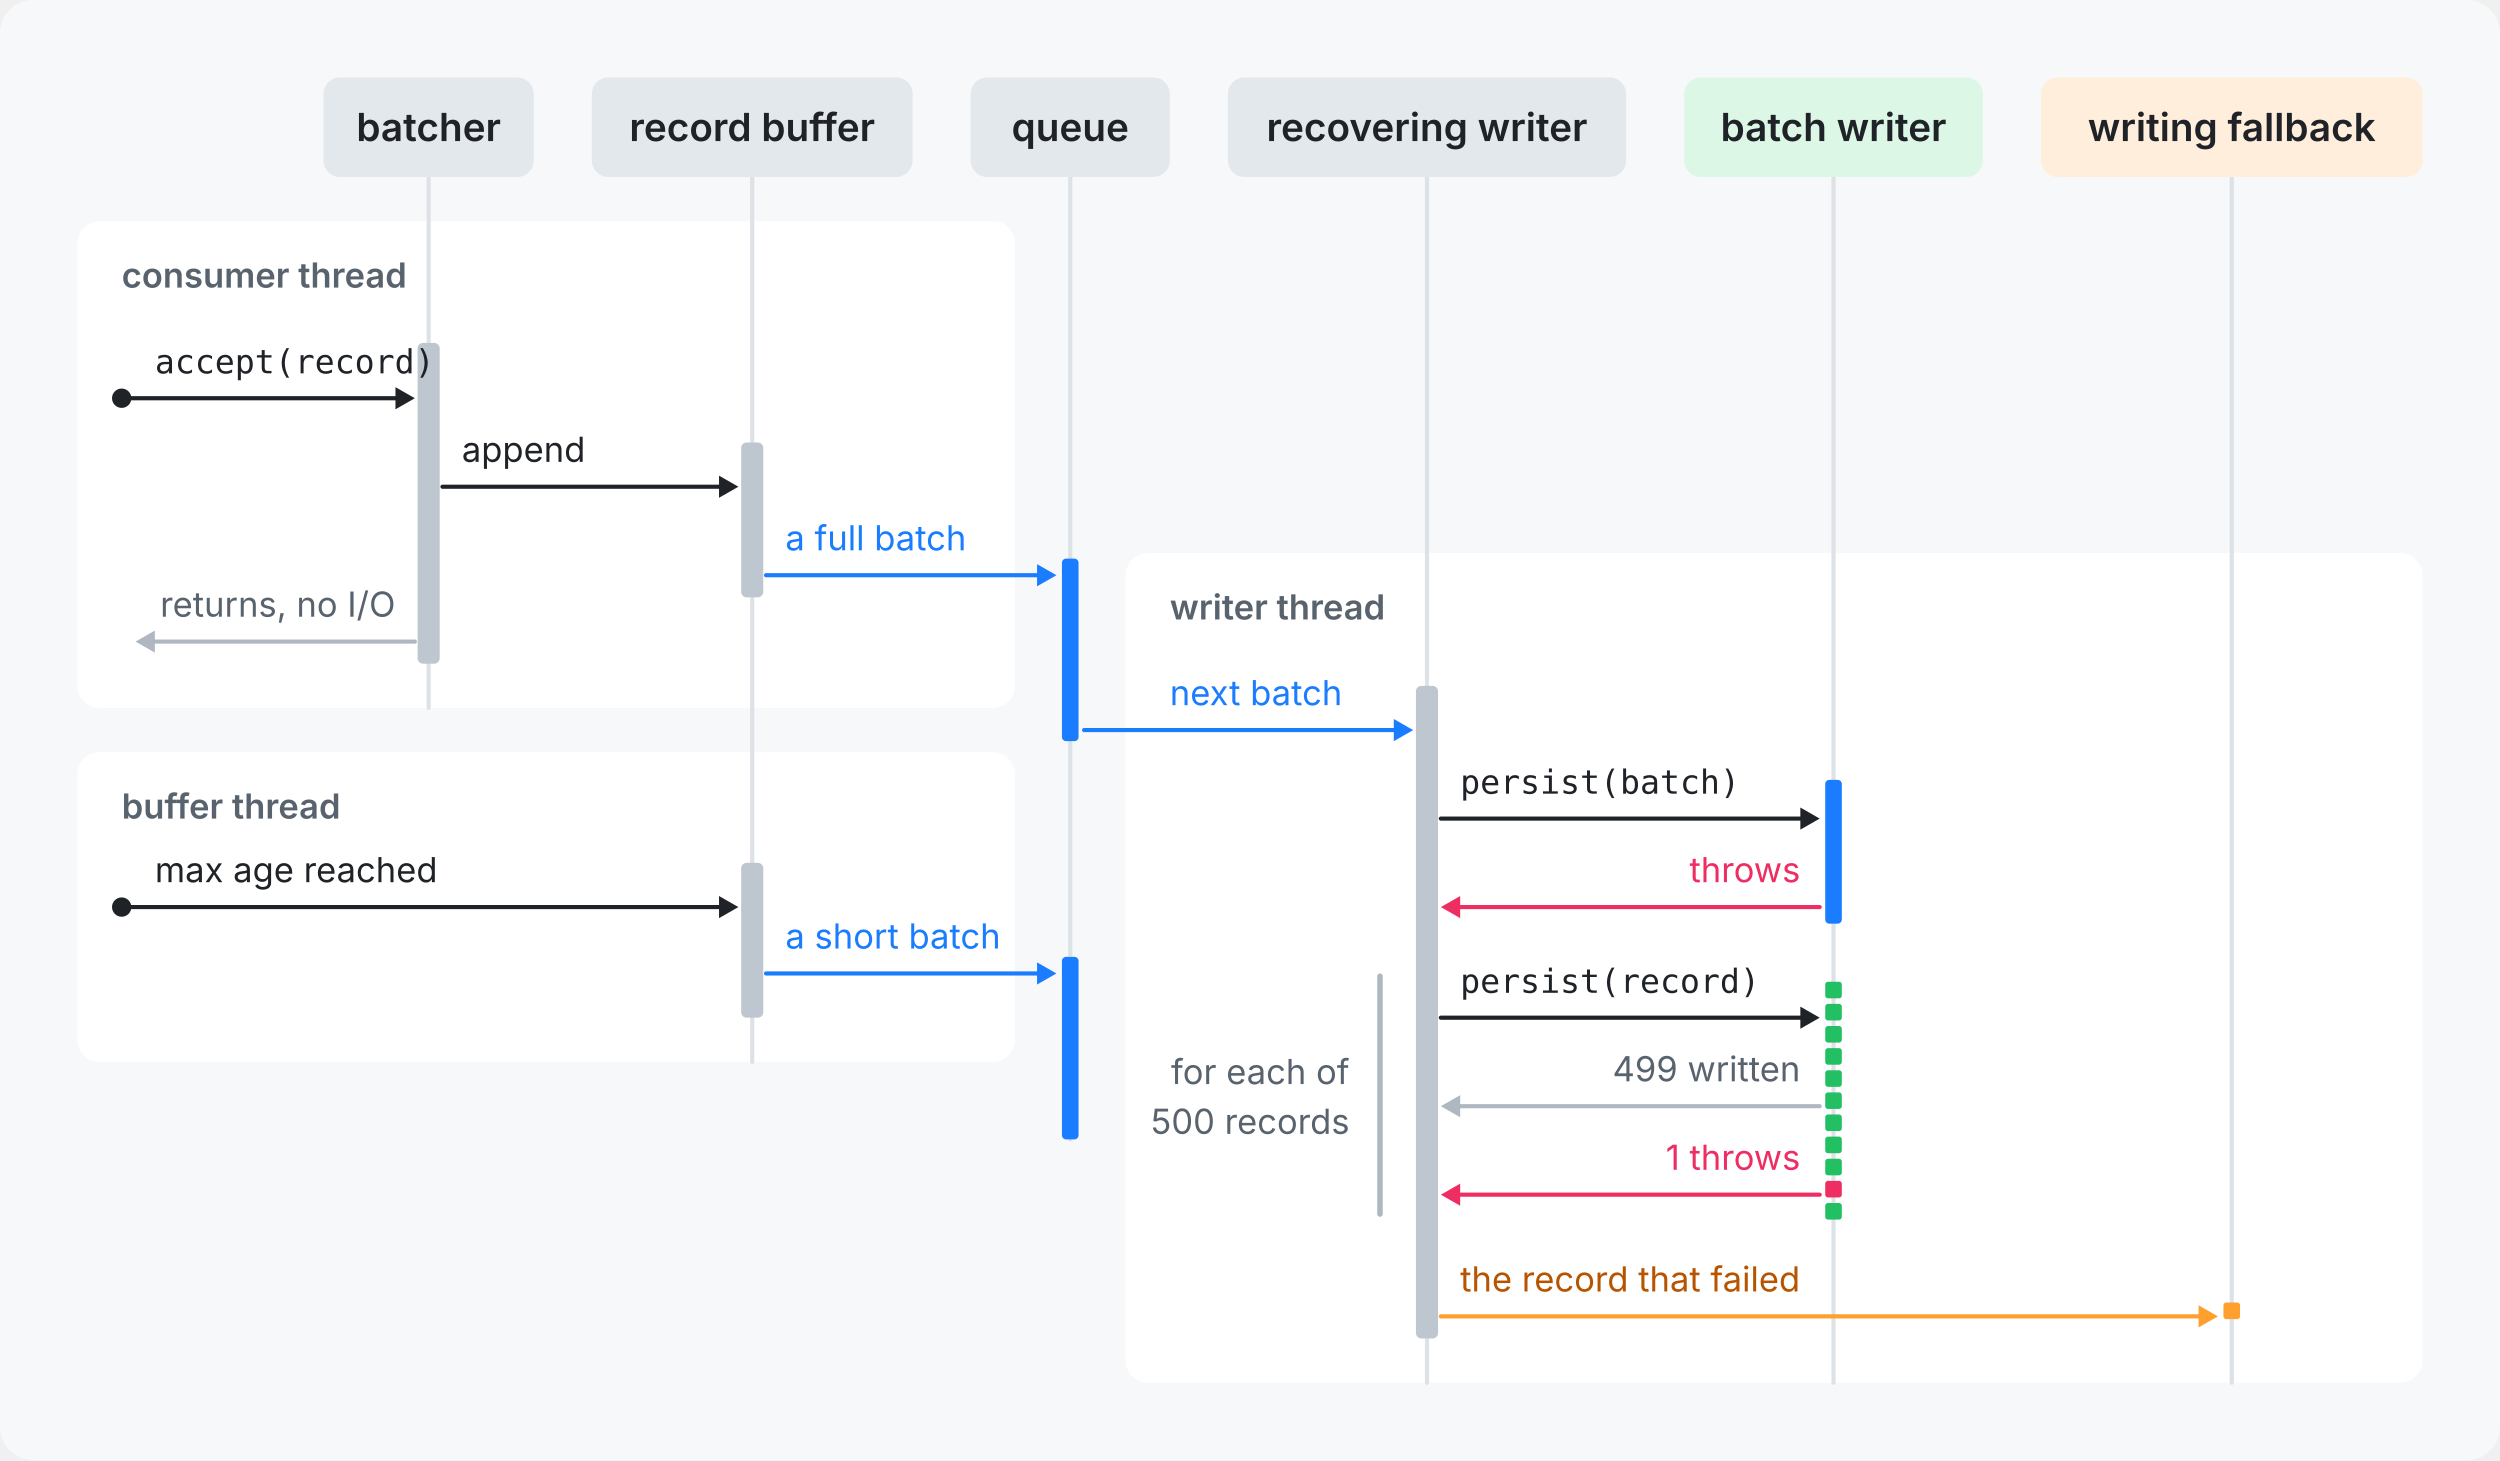
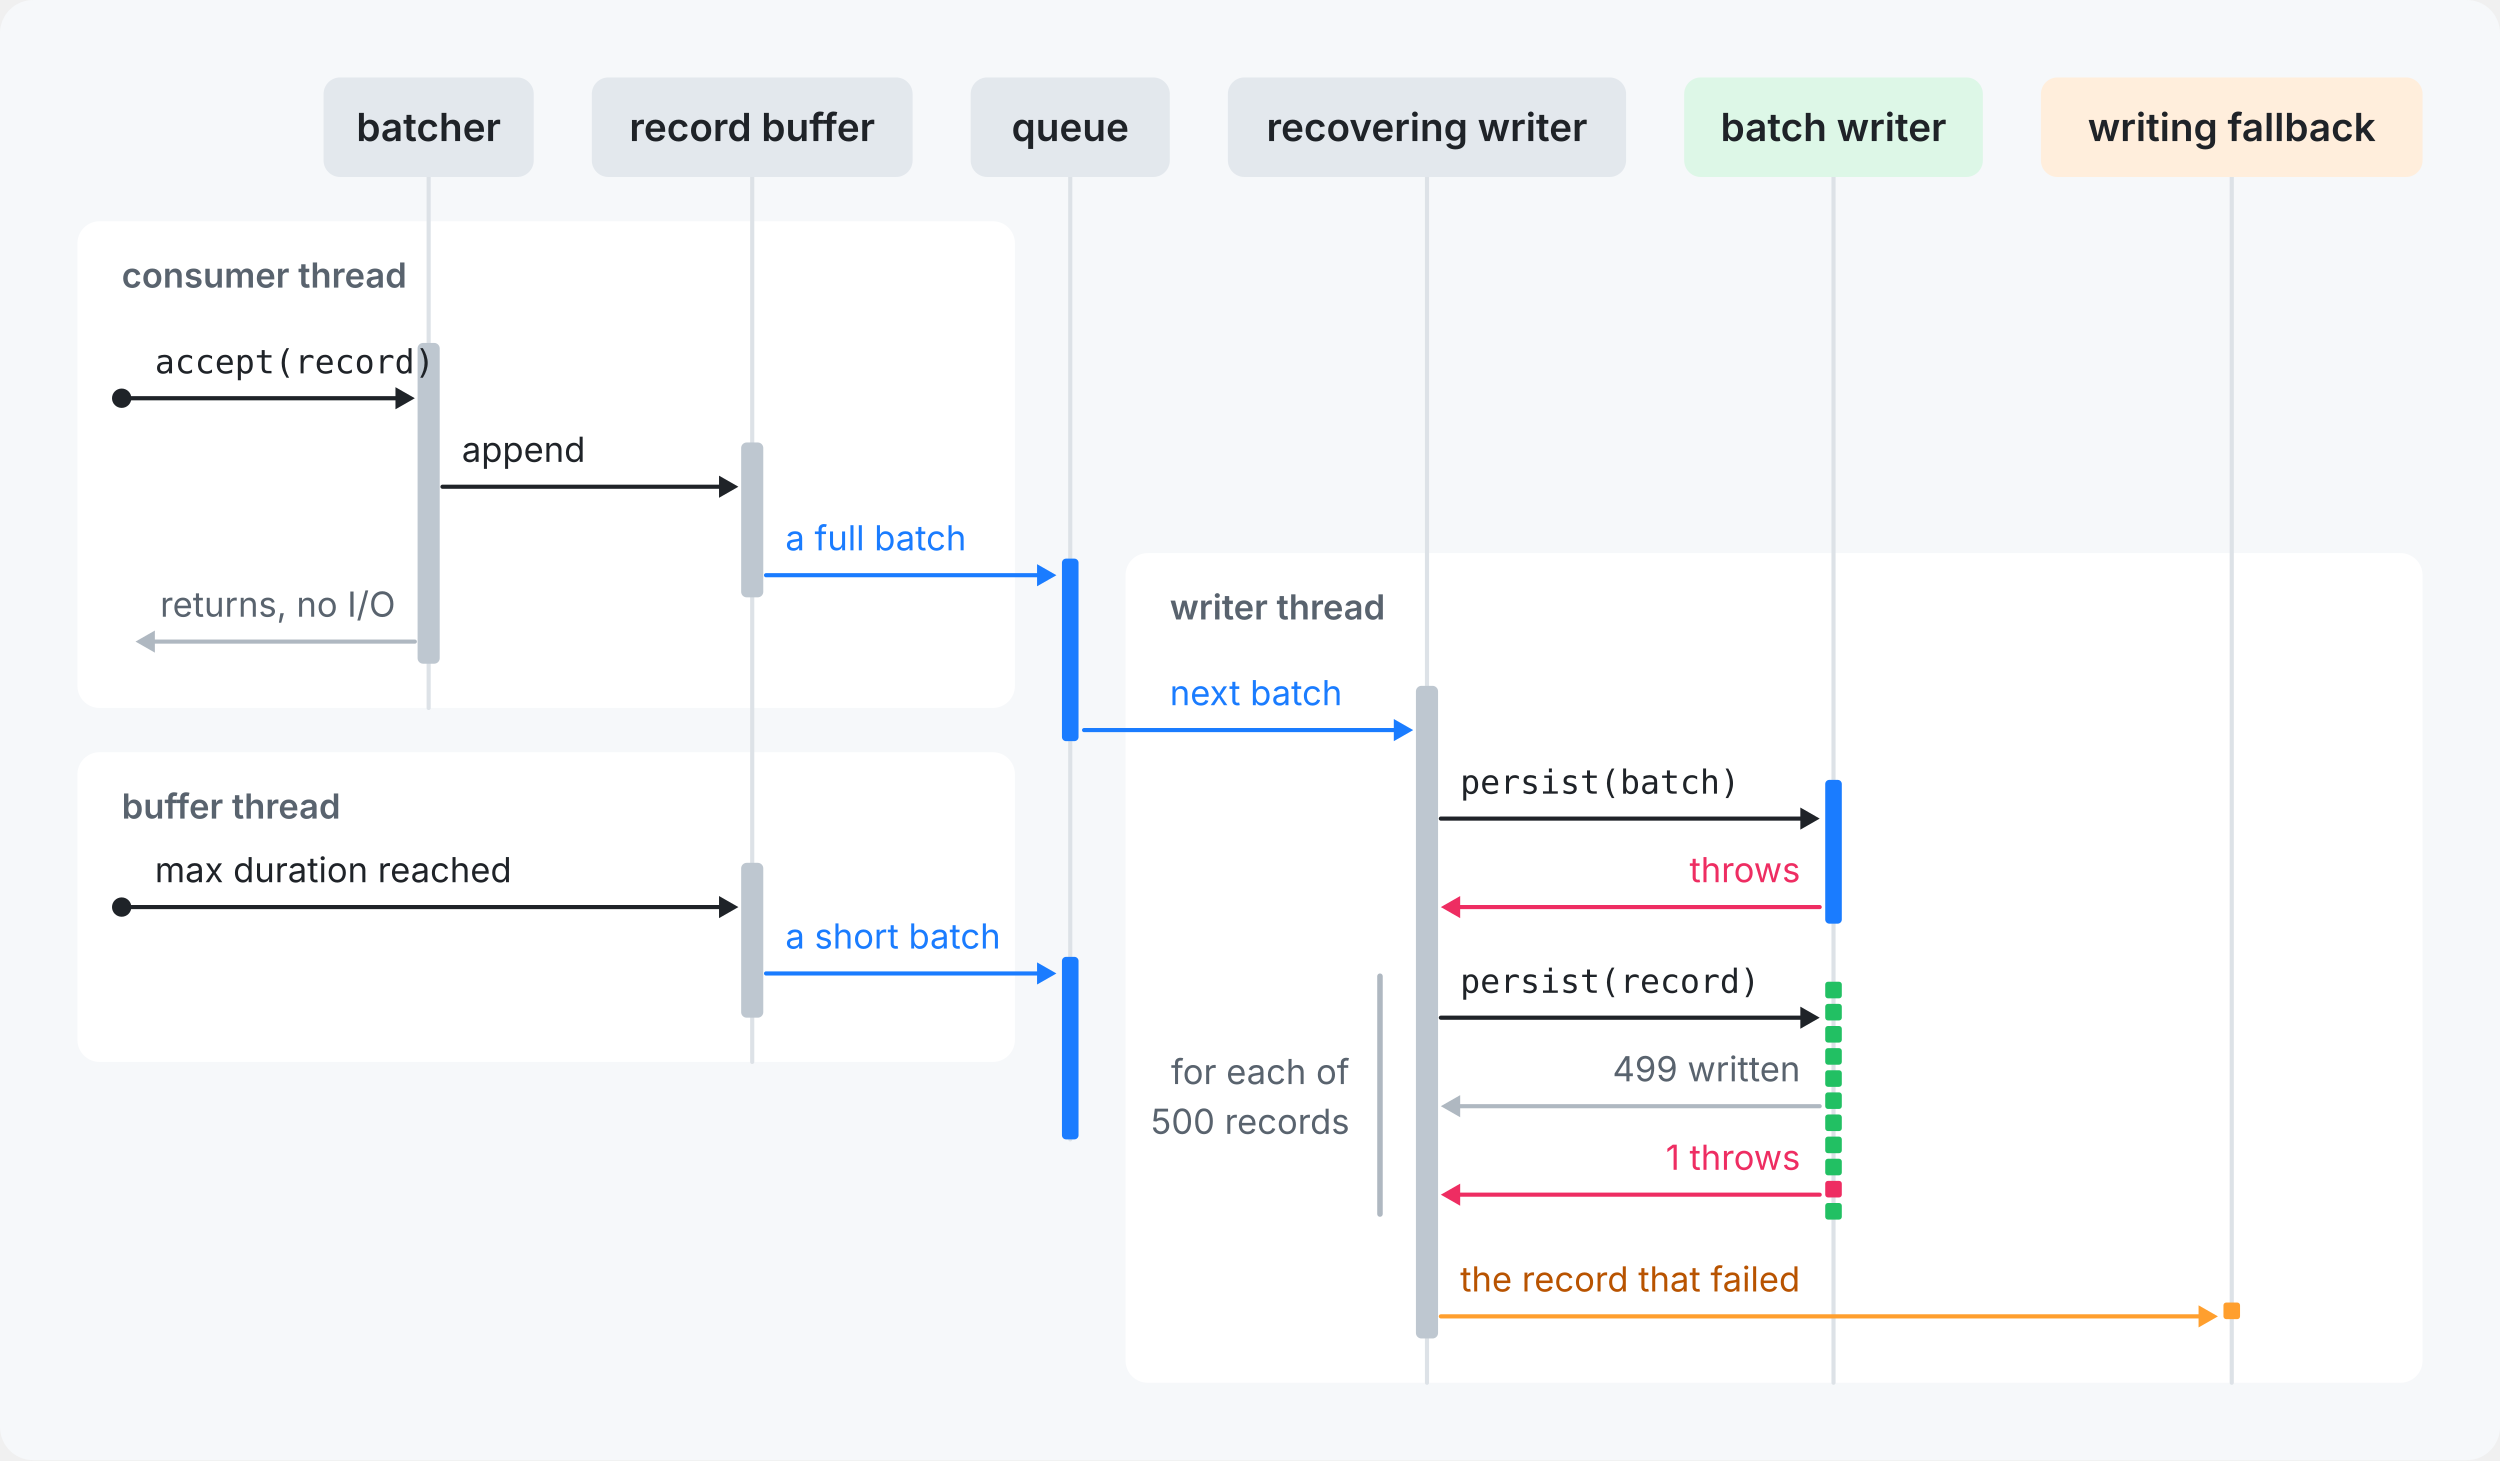
<svg xmlns="http://www.w3.org/2000/svg" viewBox="0 0 904 528" width="904" height="528" role="img">
  <rect width="904" height="528" rx="12" fill="#F6F8FA" />
  <g transform="translate(12,12)">
    <rect x="16.0" y="68.0" width="339.0" height="176.0" rx="8" fill="#FFFFFF" />
    <text x="32.0" y="92.0" font-family="-apple-system, BlinkMacSystemFont, 'Segoe UI', Inter, Helvetica, Arial, sans-serif" font-size="12.5" font-weight="600" fill="#59636E" text-anchor="start">consumer thread</text>
    <rect x="16.0" y="260.0" width="339.0" height="112.0" rx="8" fill="#FFFFFF" />
    <text x="32.0" y="284.0" font-family="-apple-system, BlinkMacSystemFont, 'Segoe UI', Inter, Helvetica, Arial, sans-serif" font-size="12.5" font-weight="600" fill="#59636E" text-anchor="start">buffer thread</text>
    <rect x="395.0" y="188.0" width="469.0" height="300.0" rx="8" fill="#FFFFFF" />
    <text x="411.0" y="212.0" font-family="-apple-system, BlinkMacSystemFont, 'Segoe UI', Inter, Helvetica, Arial, sans-serif" font-size="12.5" font-weight="600" fill="#59636E" text-anchor="start">writer thread</text>
    <path d="M143,52 L143,244" stroke="#DDE2E7" stroke-width="1.5" fill="none" stroke-linecap="round" stroke-linejoin="round" />
    <path d="M260.0,52 L260.0,372" stroke="#DDE2E7" stroke-width="1.5" fill="none" stroke-linecap="round" stroke-linejoin="round" />
    <path d="M375.0,52 L375.0,400" stroke="#DDE2E7" stroke-width="1.5" fill="none" stroke-linecap="round" stroke-linejoin="round" />
    <path d="M504.0,52 L504.0,488" stroke="#DDE2E7" stroke-width="1.5" fill="none" stroke-linecap="round" stroke-linejoin="round" />
    <path d="M651.0,52 L651.0,488" stroke="#DDE2E7" stroke-width="1.5" fill="none" stroke-linecap="round" stroke-linejoin="round" />
    <path d="M795.0,52 L795.0,488" stroke="#DDE2E7" stroke-width="1.5" fill="none" stroke-linecap="round" stroke-linejoin="round" />
    <rect x="105.0" y="16.0" width="76.0" height="36.0" rx="6" fill="#E3E8ED" />
    <text x="143.0" y="39.0" font-family="-apple-system, BlinkMacSystemFont, 'Segoe UI', Inter, Helvetica, Arial, sans-serif" font-size="14" font-weight="600" fill="#1F2328" text-anchor="middle">batcher</text>
    <rect x="202.0" y="16.0" width="116.0" height="36.0" rx="6" fill="#E3E8ED" />
    <text x="260.0" y="39.0" font-family="-apple-system, BlinkMacSystemFont, 'Segoe UI', Inter, Helvetica, Arial, sans-serif" font-size="14" font-weight="600" fill="#1F2328" text-anchor="middle">record buffer</text>
    <rect x="339.0" y="16.0" width="72.0" height="36.0" rx="6" fill="#E3E8ED" />
    <text x="375.0" y="39.0" font-family="-apple-system, BlinkMacSystemFont, 'Segoe UI', Inter, Helvetica, Arial, sans-serif" font-size="14" font-weight="600" fill="#1F2328" text-anchor="middle">queue</text>
    <rect x="432.0" y="16.0" width="144.0" height="36.0" rx="6" fill="#E3E8ED" />
    <text x="504.0" y="39.0" font-family="-apple-system, BlinkMacSystemFont, 'Segoe UI', Inter, Helvetica, Arial, sans-serif" font-size="14" font-weight="600" fill="#1F2328" text-anchor="middle">recovering writer</text>
    <rect x="597.0" y="16.0" width="108.0" height="36.0" rx="6" fill="#DDF7E7" />
    <text x="651.0" y="39.0" font-family="-apple-system, BlinkMacSystemFont, 'Segoe UI', Inter, Helvetica, Arial, sans-serif" font-size="14" font-weight="600" fill="#1F2328" text-anchor="middle">batch writer</text>
    <rect x="726.0" y="16.0" width="138.0" height="36.0" rx="6" fill="#FFEEDC" />
    <text x="795.0" y="39.0" font-family="-apple-system, BlinkMacSystemFont, 'Segoe UI', Inter, Helvetica, Arial, sans-serif" font-size="14" font-weight="600" fill="#1F2328" text-anchor="middle">writing fallback</text>
    <rect x="139.0" y="112.0" width="8.0" height="116.0" rx="2" fill="#BEC7D0" />
    <rect x="256.0" y="148.0" width="8.0" height="56.0" rx="2" fill="#BEC7D0" />
    <rect x="256.0" y="300.0" width="8.0" height="56.0" rx="2" fill="#BEC7D0" />
    <rect x="500.0" y="236.0" width="8.0" height="236.0" rx="2" fill="#BEC7D0" />
    <rect x="372.0" y="190.0" width="6.0" height="66.0" rx="1.5" fill="#1A7CFF" />
    <rect x="372.0" y="334.0" width="6.0" height="66.0" rx="1.5" fill="#1A7CFF" />
    <rect x="648.0" y="270.0" width="6.0" height="52.0" rx="1.5" fill="#1A7CFF" />
    <rect x="648.0" y="343.0" width="6.0" height="6.0" rx="1" fill="#22C063" />
    <rect x="648.0" y="351.0" width="6.0" height="6.0" rx="1" fill="#22C063" />
    <rect x="648.0" y="359.0" width="6.0" height="6.0" rx="1" fill="#22C063" />
    <rect x="648.0" y="367.0" width="6.0" height="6.0" rx="1" fill="#22C063" />
    <rect x="648.0" y="375.0" width="6.0" height="6.0" rx="1" fill="#22C063" />
    <rect x="648.0" y="383.0" width="6.0" height="6.0" rx="1" fill="#22C063" />
    <rect x="648.0" y="391.0" width="6.0" height="6.0" rx="1" fill="#22C063" />
    <rect x="648.0" y="399.0" width="6.0" height="6.0" rx="1" fill="#22C063" />
    <rect x="648.0" y="407.0" width="6.0" height="6.0" rx="1" fill="#22C063" />
    <rect x="648.0" y="415.0" width="6.0" height="6.0" rx="1" fill="#EE2D62" />
    <rect x="648.0" y="423.0" width="6.0" height="6.0" rx="1" fill="#22C063" />
    <rect x="792.0" y="459.0" width="6.0" height="6.0" rx="1" fill="#FF9F2E" />
    <circle cx="32" cy="132" r="3.5" fill="#1F2328" />
    <circle cx="32" cy="316" r="3.5" fill="#1F2328" />
    <path d="M32,132 L132,132" stroke="#1F2328" stroke-width="1.5" fill="none" stroke-linecap="round" stroke-linejoin="round" />
    <path d="M131,128 L138,132 L131,136 Z" fill="#1F2328" />
    <text x="44.0" y="123.0" font-family="ui-monospace, SFMono-Regular, 'SF Mono', Menlo, Consolas, monospace" font-size="12" font-weight="400" fill="#1F2328" text-anchor="start">accept(record)</text>
    <path d="M148,164 L249.0,164" stroke="#1F2328" stroke-width="1.5" fill="none" stroke-linecap="round" stroke-linejoin="round" />
    <path d="M248.0,160 L255.0,164 L248.0,168 Z" fill="#1F2328" />
    <text x="155.0" y="155.0" font-family="-apple-system, BlinkMacSystemFont, 'Segoe UI', Inter, Helvetica, Arial, sans-serif" font-size="12.5" font-weight="400" fill="#1F2328" text-anchor="start">append</text>
    <path d="M265.0,196 L364.0,196" stroke="#1A7CFF" stroke-width="1.5" fill="none" stroke-linecap="round" stroke-linejoin="round" />
    <path d="M363.0,192 L370.0,196 L363.0,200 Z" fill="#1A7CFF" />
    <text x="272.0" y="187.0" font-family="-apple-system, BlinkMacSystemFont, 'Segoe UI', Inter, Helvetica, Arial, sans-serif" font-size="12.5" font-weight="400" fill="#1A7CFF" text-anchor="start">a full batch</text>
    <path d="M138,220 L43,220" stroke="#AFB8C1" stroke-width="1.5" fill="none" stroke-linecap="round" stroke-linejoin="round" />
    <path d="M44,216 L37,220 L44,224 Z" fill="#AFB8C1" />
    <text x="131.0" y="211.0" font-family="-apple-system, BlinkMacSystemFont, 'Segoe UI', Inter, Helvetica, Arial, sans-serif" font-size="12.5" font-weight="400" fill="#59636E" text-anchor="end">returns, no I/O</text>
    <path d="M32,316 L249.0,316" stroke="#1F2328" stroke-width="1.5" fill="none" stroke-linecap="round" stroke-linejoin="round" />
    <path d="M248.0,312 L255.0,316 L248.0,320 Z" fill="#1F2328" />
-     <text x="44.0" y="307.0" font-family="-apple-system, BlinkMacSystemFont, 'Segoe UI', Inter, Helvetica, Arial, sans-serif" font-size="12.5" font-weight="400" fill="#1F2328" text-anchor="start">max age reached</text>
+     <text x="44.0" y="307.0" font-family="-apple-system, BlinkMacSystemFont, 'Segoe UI', Inter, Helvetica, Arial, sans-serif" font-size="12.5" font-weight="400" fill="#1F2328" text-anchor="start">max duration reached</text>
    <path d="M265.0,340 L364.0,340" stroke="#1A7CFF" stroke-width="1.5" fill="none" stroke-linecap="round" stroke-linejoin="round" />
    <path d="M363.0,336 L370.0,340 L363.0,344 Z" fill="#1A7CFF" />
    <text x="272.0" y="331.0" font-family="-apple-system, BlinkMacSystemFont, 'Segoe UI', Inter, Helvetica, Arial, sans-serif" font-size="12.5" font-weight="400" fill="#1A7CFF" text-anchor="start">a short batch</text>
    <path d="M380.0,252 L493.0,252" stroke="#1A7CFF" stroke-width="1.5" fill="none" stroke-linecap="round" stroke-linejoin="round" />
    <path d="M492.0,248 L499.0,252 L492.0,256 Z" fill="#1A7CFF" />
    <text x="411.0" y="243.0" font-family="-apple-system, BlinkMacSystemFont, 'Segoe UI', Inter, Helvetica, Arial, sans-serif" font-size="12.5" font-weight="400" fill="#1A7CFF" text-anchor="start">next batch</text>
    <path d="M509.0,284 L640.0,284" stroke="#1F2328" stroke-width="1.5" fill="none" stroke-linecap="round" stroke-linejoin="round" />
    <path d="M639.0,280 L646.0,284 L639.0,288 Z" fill="#1F2328" />
    <text x="516.0" y="275.0" font-family="ui-monospace, SFMono-Regular, 'SF Mono', Menlo, Consolas, monospace" font-size="12" font-weight="400" fill="#1F2328" text-anchor="start">persist(batch)</text>
    <path d="M646.0,316 L515.0,316" stroke="#EE2D62" stroke-width="1.5" fill="none" stroke-linecap="round" stroke-linejoin="round" />
    <path d="M516.0,312 L509.0,316 L516.0,320 Z" fill="#EE2D62" />
    <text x="639.0" y="307.0" font-family="-apple-system, BlinkMacSystemFont, 'Segoe UI', Inter, Helvetica, Arial, sans-serif" font-size="12.5" font-weight="400" fill="#EE2D62" text-anchor="end">throws</text>
    <rect x="486.0" y="340.0" width="2.0" height="88.0" rx="1" fill="#AFB8C1" />
    <text x="476.0" y="380.0" font-family="-apple-system, BlinkMacSystemFont, 'Segoe UI', Inter, Helvetica, Arial, sans-serif" font-size="12.5" font-weight="400" fill="#59636E" text-anchor="end">for each of</text>
    <text x="476.0" y="398.0" font-family="-apple-system, BlinkMacSystemFont, 'Segoe UI', Inter, Helvetica, Arial, sans-serif" font-size="12.5" font-weight="400" fill="#59636E" text-anchor="end">500 records</text>
    <path d="M509.0,356 L640.0,356" stroke="#1F2328" stroke-width="1.5" fill="none" stroke-linecap="round" stroke-linejoin="round" />
    <path d="M639.0,352 L646.0,356 L639.0,360 Z" fill="#1F2328" />
    <text x="516.0" y="347.0" font-family="ui-monospace, SFMono-Regular, 'SF Mono', Menlo, Consolas, monospace" font-size="12" font-weight="400" fill="#1F2328" text-anchor="start">persist(record)</text>
    <path d="M646.0,388 L515.0,388" stroke="#AFB8C1" stroke-width="1.5" fill="none" stroke-linecap="round" stroke-linejoin="round" />
    <path d="M516.0,384 L509.0,388 L516.0,392 Z" fill="#AFB8C1" />
    <text x="639.0" y="379.0" font-family="-apple-system, BlinkMacSystemFont, 'Segoe UI', Inter, Helvetica, Arial, sans-serif" font-size="12.5" font-weight="400" fill="#59636E" text-anchor="end">499 written</text>
    <path d="M646.0,420 L515.0,420" stroke="#EE2D62" stroke-width="1.5" fill="none" stroke-linecap="round" stroke-linejoin="round" />
    <path d="M516.0,416 L509.0,420 L516.0,424 Z" fill="#EE2D62" />
    <text x="639.0" y="411.0" font-family="-apple-system, BlinkMacSystemFont, 'Segoe UI', Inter, Helvetica, Arial, sans-serif" font-size="12.5" font-weight="400" fill="#EE2D62" text-anchor="end">1 throws</text>
    <path d="M509.0,464 L784.0,464" stroke="#FF9F2E" stroke-width="1.5" fill="none" stroke-linecap="round" stroke-linejoin="round" />
    <path d="M783.0,460 L790.0,464 L783.0,468 Z" fill="#FF9F2E" />
    <text x="516.0" y="455.0" font-family="-apple-system, BlinkMacSystemFont, 'Segoe UI', Inter, Helvetica, Arial, sans-serif" font-size="12.5" font-weight="400" fill="#B85300" text-anchor="start">the record that failed</text>
  </g>
</svg>
